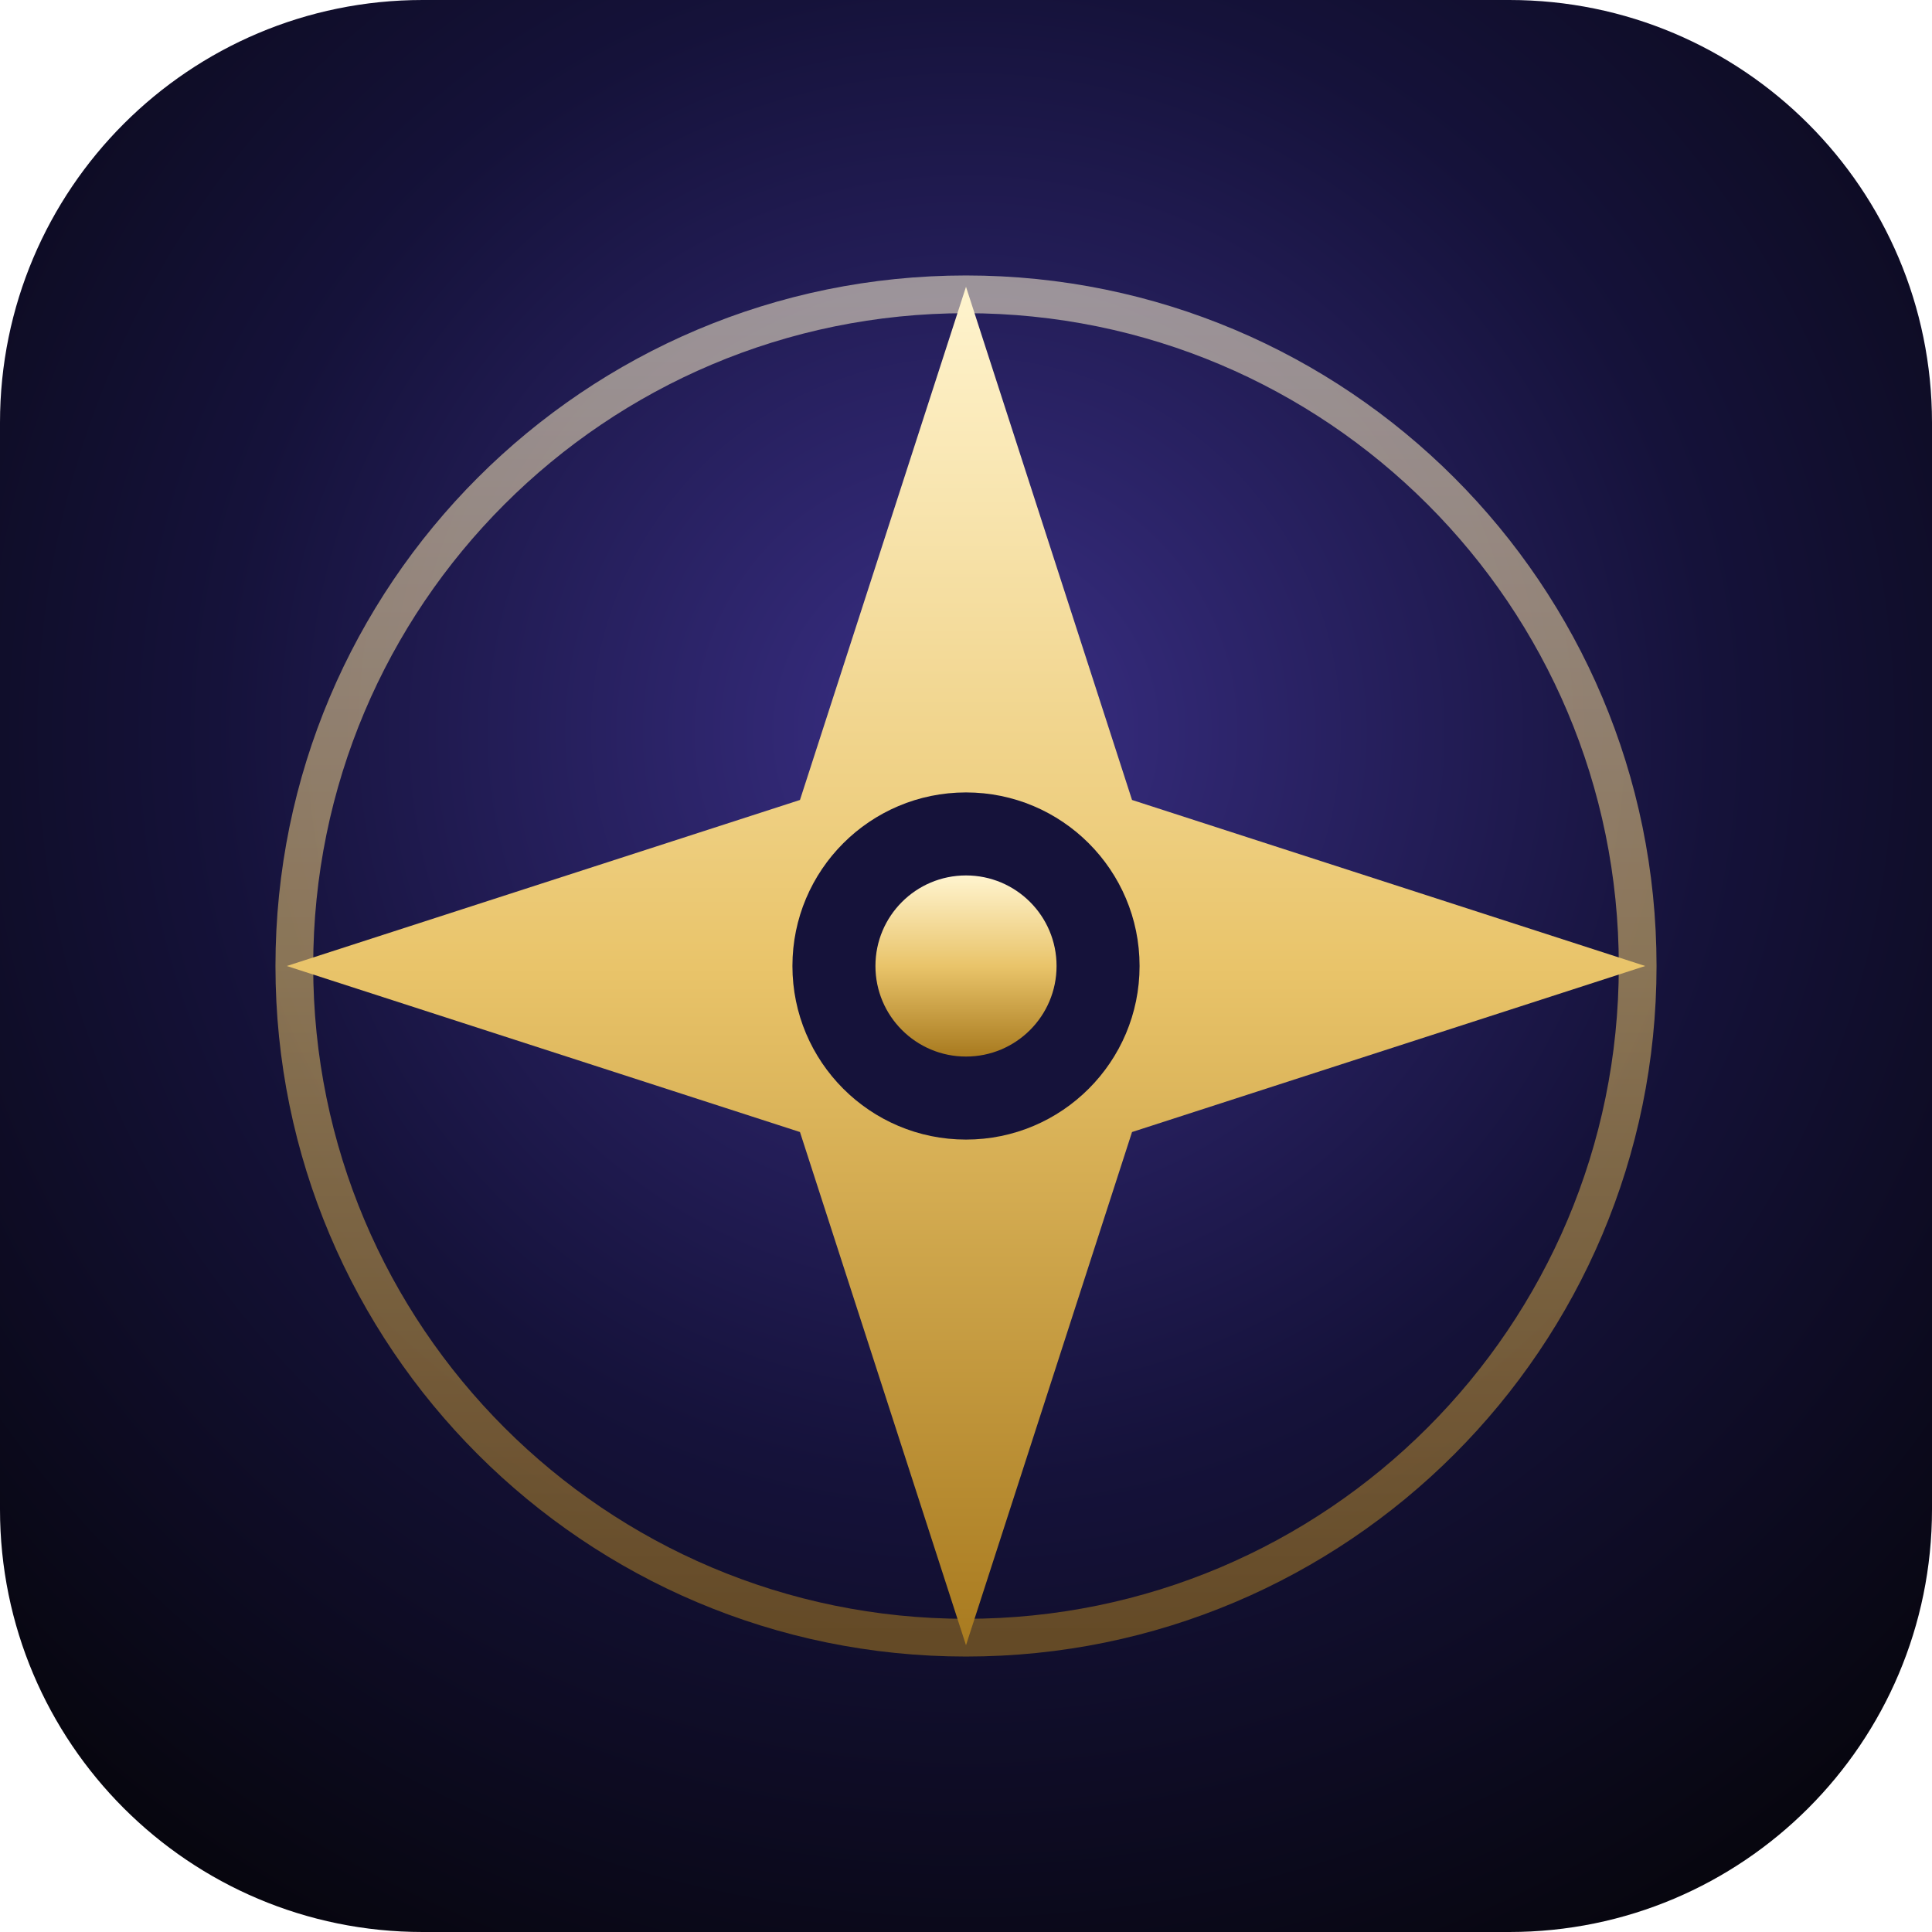
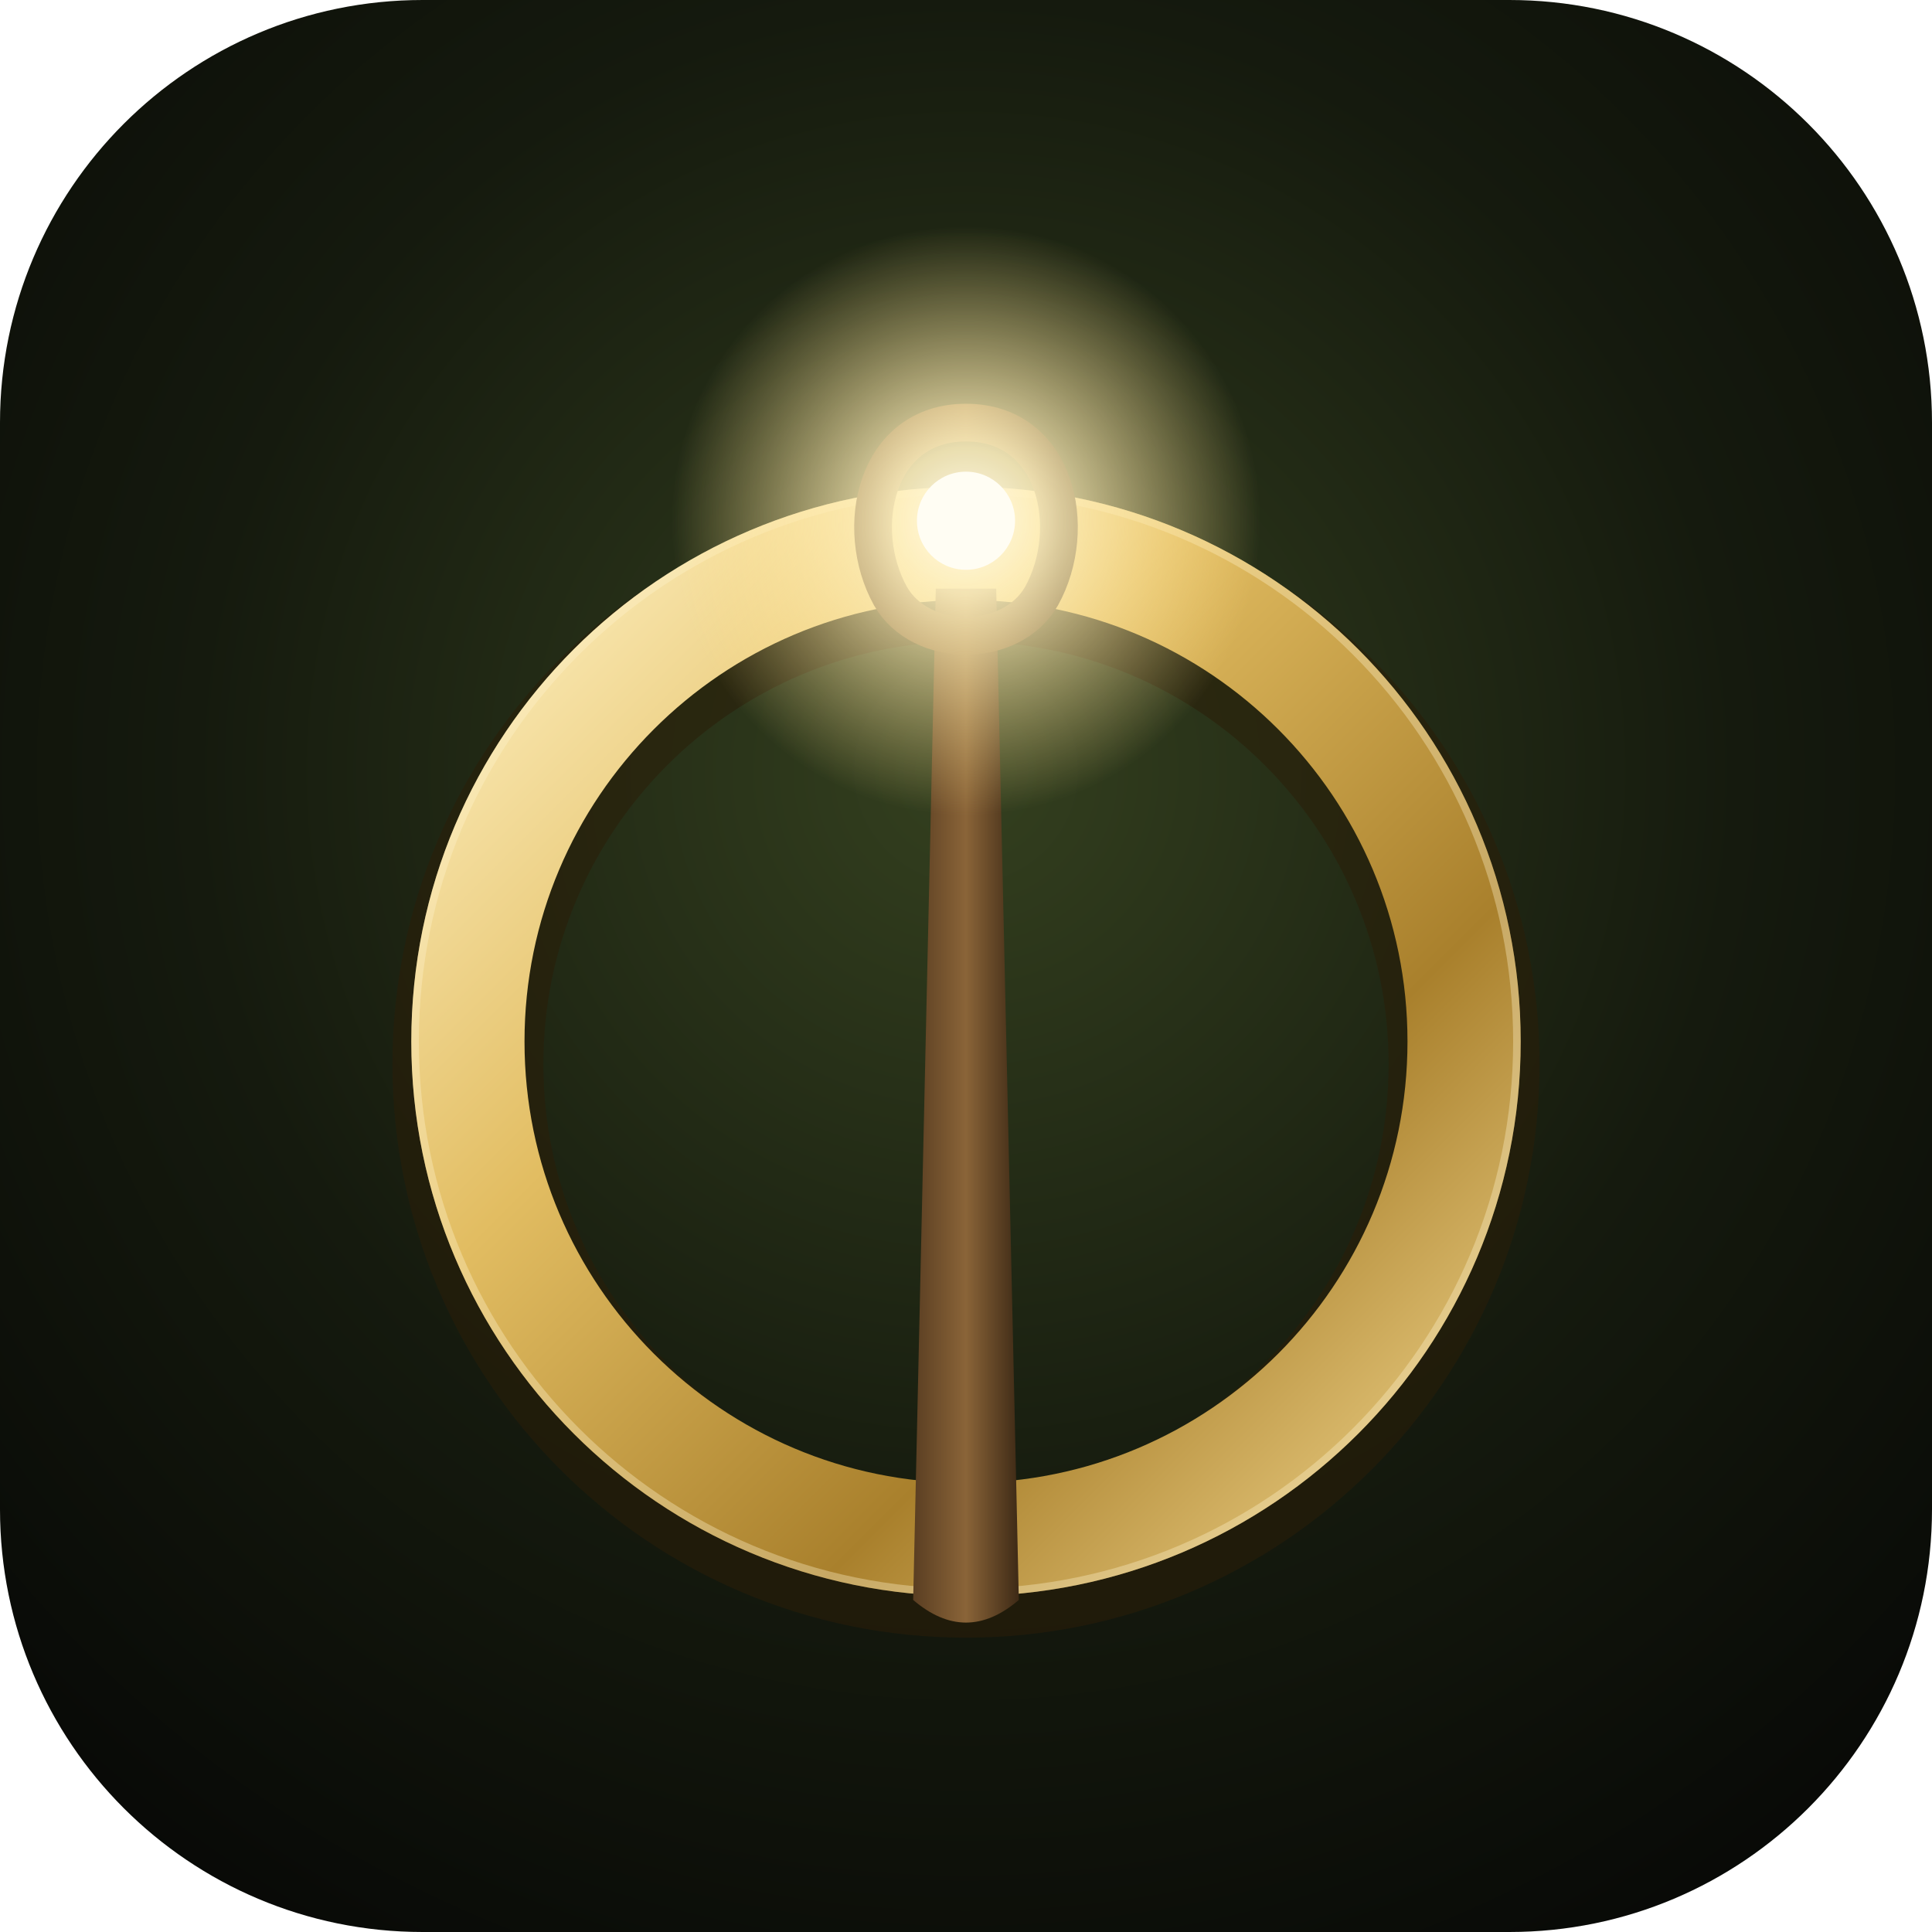
<svg xmlns="http://www.w3.org/2000/svg" viewBox="0 0 512 512">
  <defs>
-     <radialGradient id="bg" cx="50%" cy="38%" r="70%">
-       <stop offset="0" stop-color="#3a2f86" />
-       <stop offset=".55" stop-color="#15123a" />
-       <stop offset="1" stop-color="#07060f" />
+     <radialGradient id="bg" cx="50%" cy="40%" r="72%">
+       <stop offset="0" stop-color="#34401f" />
+       <stop offset=".55" stop-color="#151a0e" />
+       <stop offset="1" stop-color="#070806" />
    </radialGradient>
-     <linearGradient id="gold" x1="0" y1="0" x2="0" y2="1">
-       <stop offset="0" stop-color="#fff4cf" />
-       <stop offset=".5" stop-color="#e9c46a" />
-       <stop offset="1" stop-color="#a87a1f" />
+     <linearGradient id="gold" x1="0" y1="0" x2="1" y2="1">
+       <stop offset="0" stop-color="#fff2c4" />
+       <stop offset=".35" stop-color="#e2bd62" />
+       <stop offset=".7" stop-color="#a9802c" />
+       <stop offset="1" stop-color="#f0d48a" />
    </linearGradient>
+     <linearGradient id="wood" x1="0" y1="0" x2="1" y2="0">
+       <stop offset="0" stop-color="#5a3e22" />
+       <stop offset=".5" stop-color="#8a6438" />
+       <stop offset="1" stop-color="#3e2a16" />
+     </linearGradient>
+     <radialGradient id="glow" cx="50%" cy="50%" r="50%">
+       <stop offset="0" stop-color="#fffbe8" />
+       <stop offset=".25" stop-color="#fff1c0" stop-opacity=".9" />
+       <stop offset="1" stop-color="#ffe08a" stop-opacity="0" />
+     </radialGradient>
  </defs>
  <rect width="512" height="512" rx="112" fill="url(#bg)" />
-   <circle cx="256" cy="256" r="178" fill="none" stroke="url(#gold)" stroke-width="10" opacity=".55" />
-   <path d="M256 76 L300 212 L436 256 L300 300 L256 436 L212 300 L76 256 L212 212 Z" fill="url(#gold)" />
-   <circle cx="256" cy="256" r="46" fill="#15123a" />
-   <circle cx="256" cy="256" r="24" fill="url(#gold)" />
+   <circle cx="256" cy="282" r="132" fill="none" stroke="#2a1d08" stroke-width="40" opacity=".55" />
+   <circle cx="256" cy="276" r="132" fill="none" stroke="url(#gold)" stroke-width="30" />
+   <circle cx="256" cy="276" r="146" fill="none" stroke="#fff4cf" stroke-width="2" opacity=".35" />
+   <path d="M248 156 L264 156 L270 424 Q256 436 242 424 Z" fill="url(#wood)" />
+   <path d="M256 112 C232 112 226 140 236 158 C244 172 268 172 276 158 C286 140 280 112 256 112 Z" fill="none" stroke="url(#wood)" stroke-width="10" />
+   <circle cx="256" cy="138" r="78" fill="url(#glow)" />
+   <circle cx="256" cy="138" r="13" fill="#fffdf3" />
</svg>
